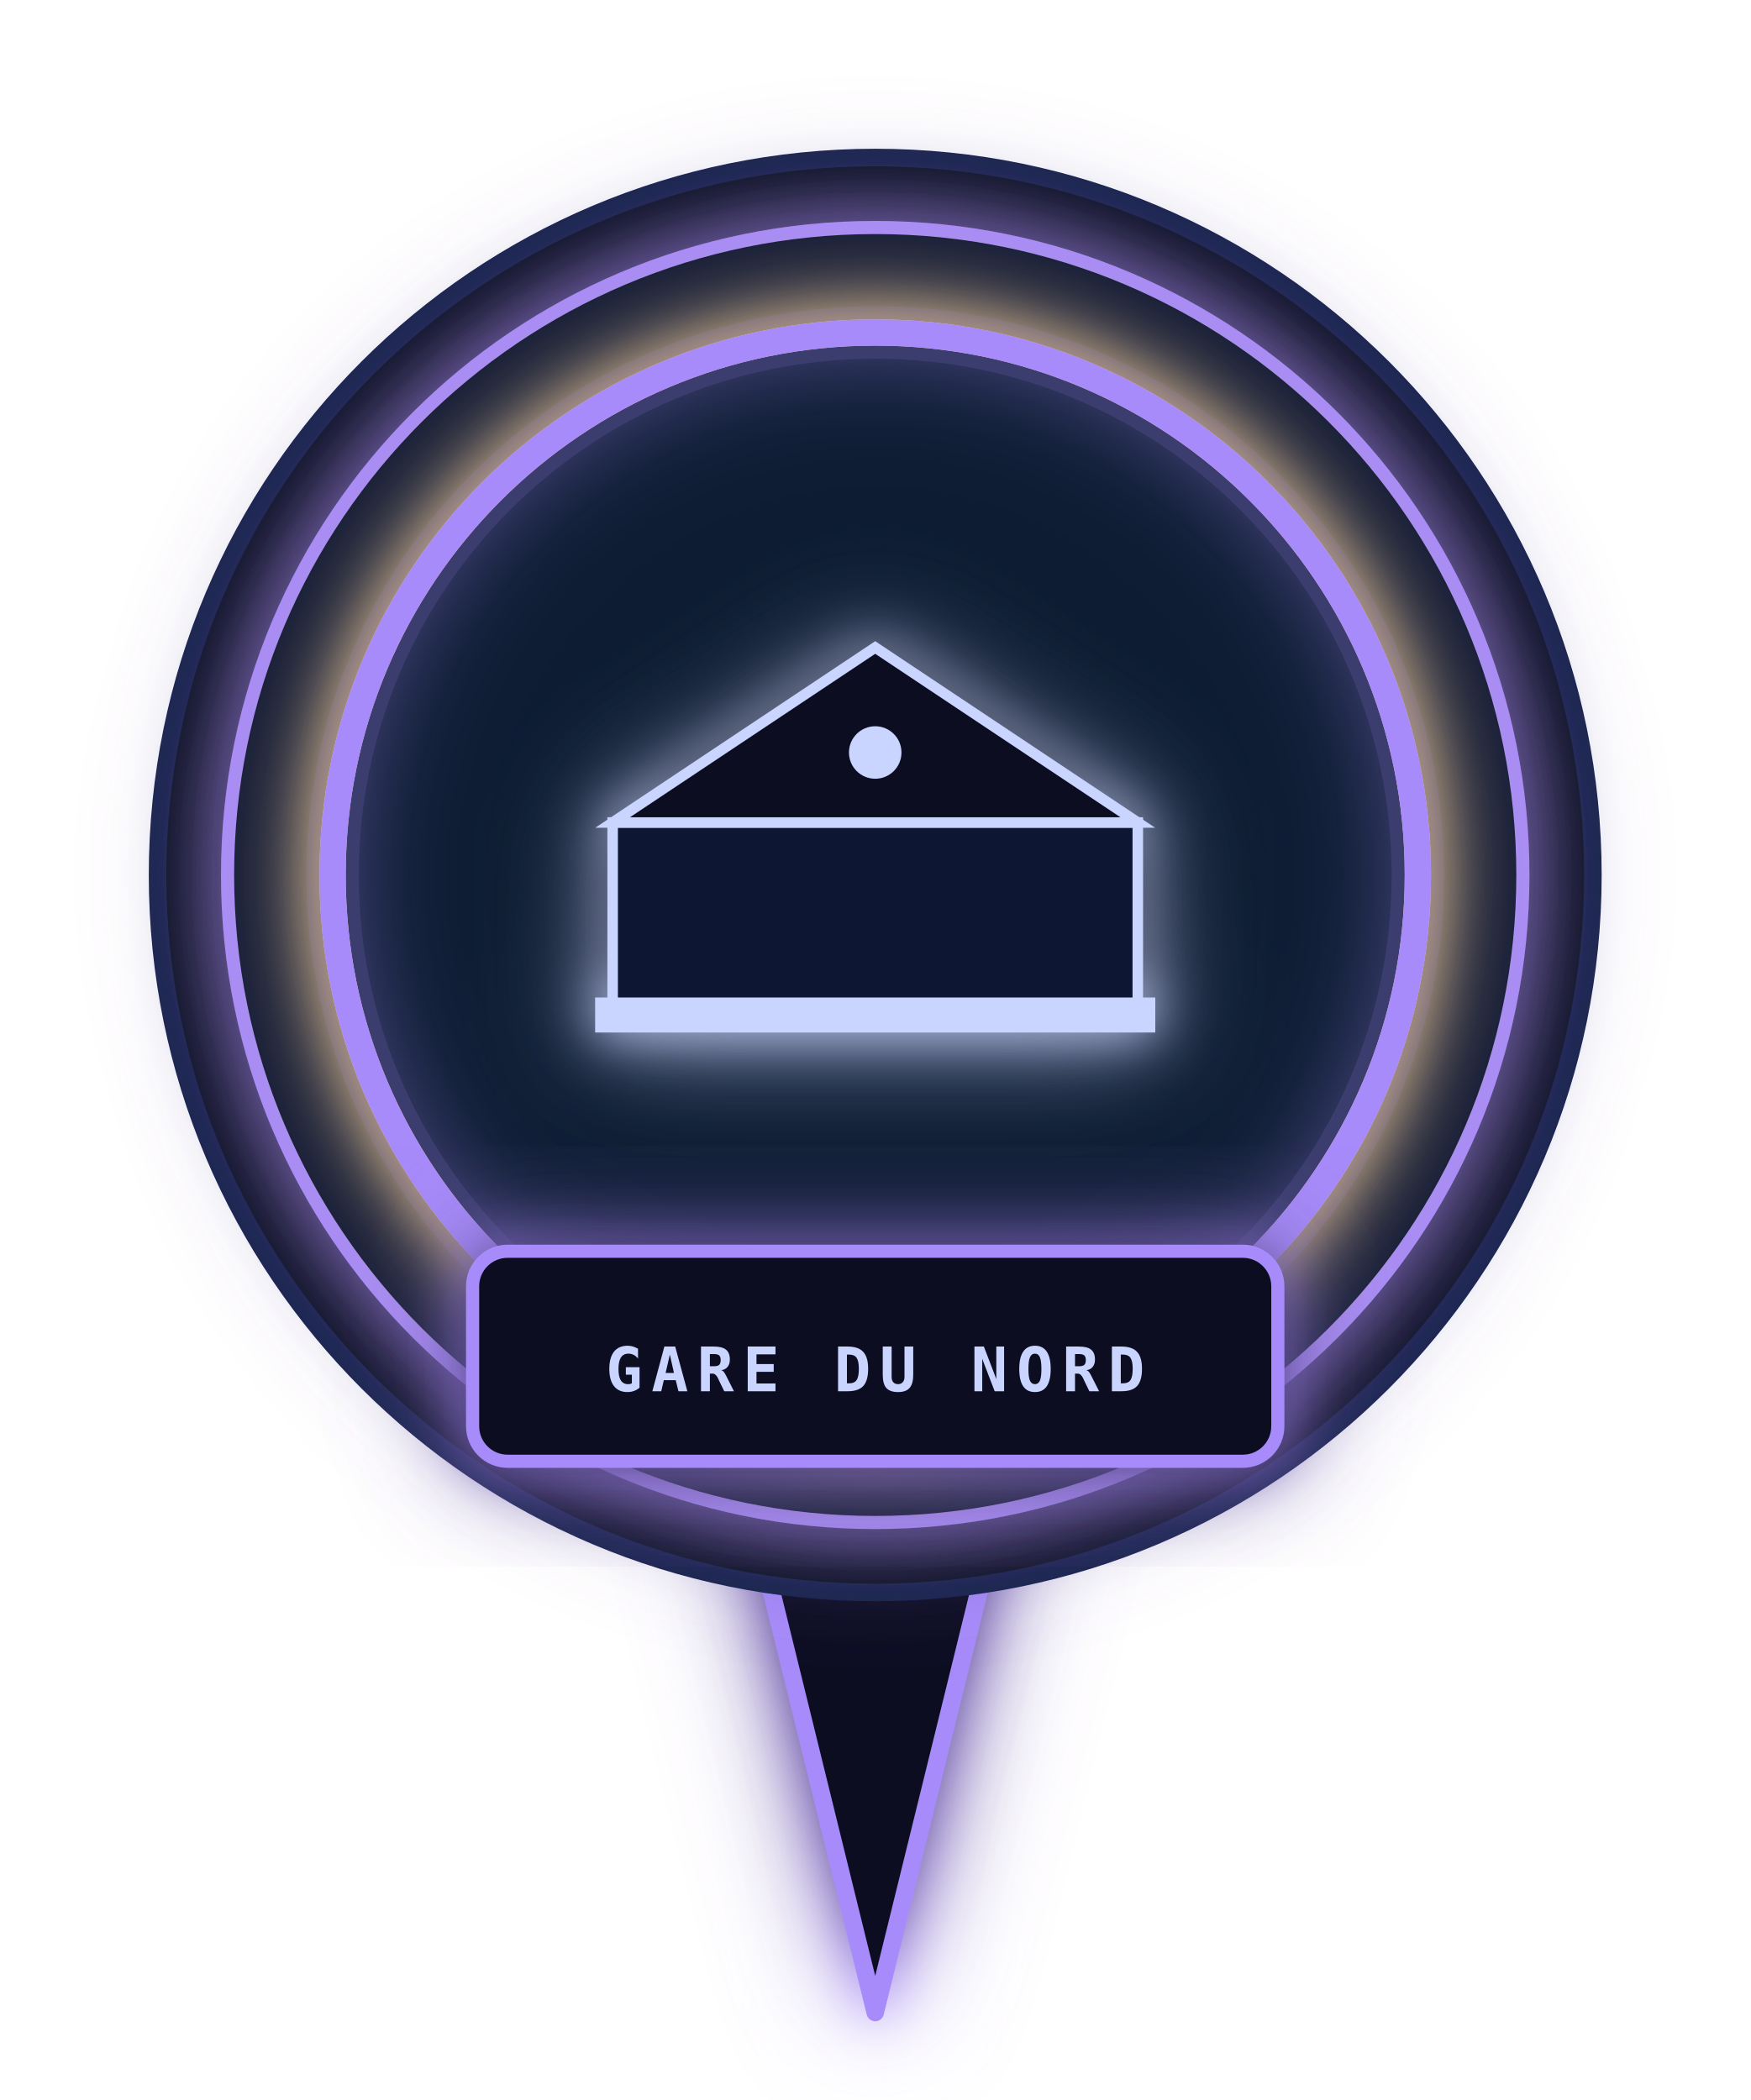
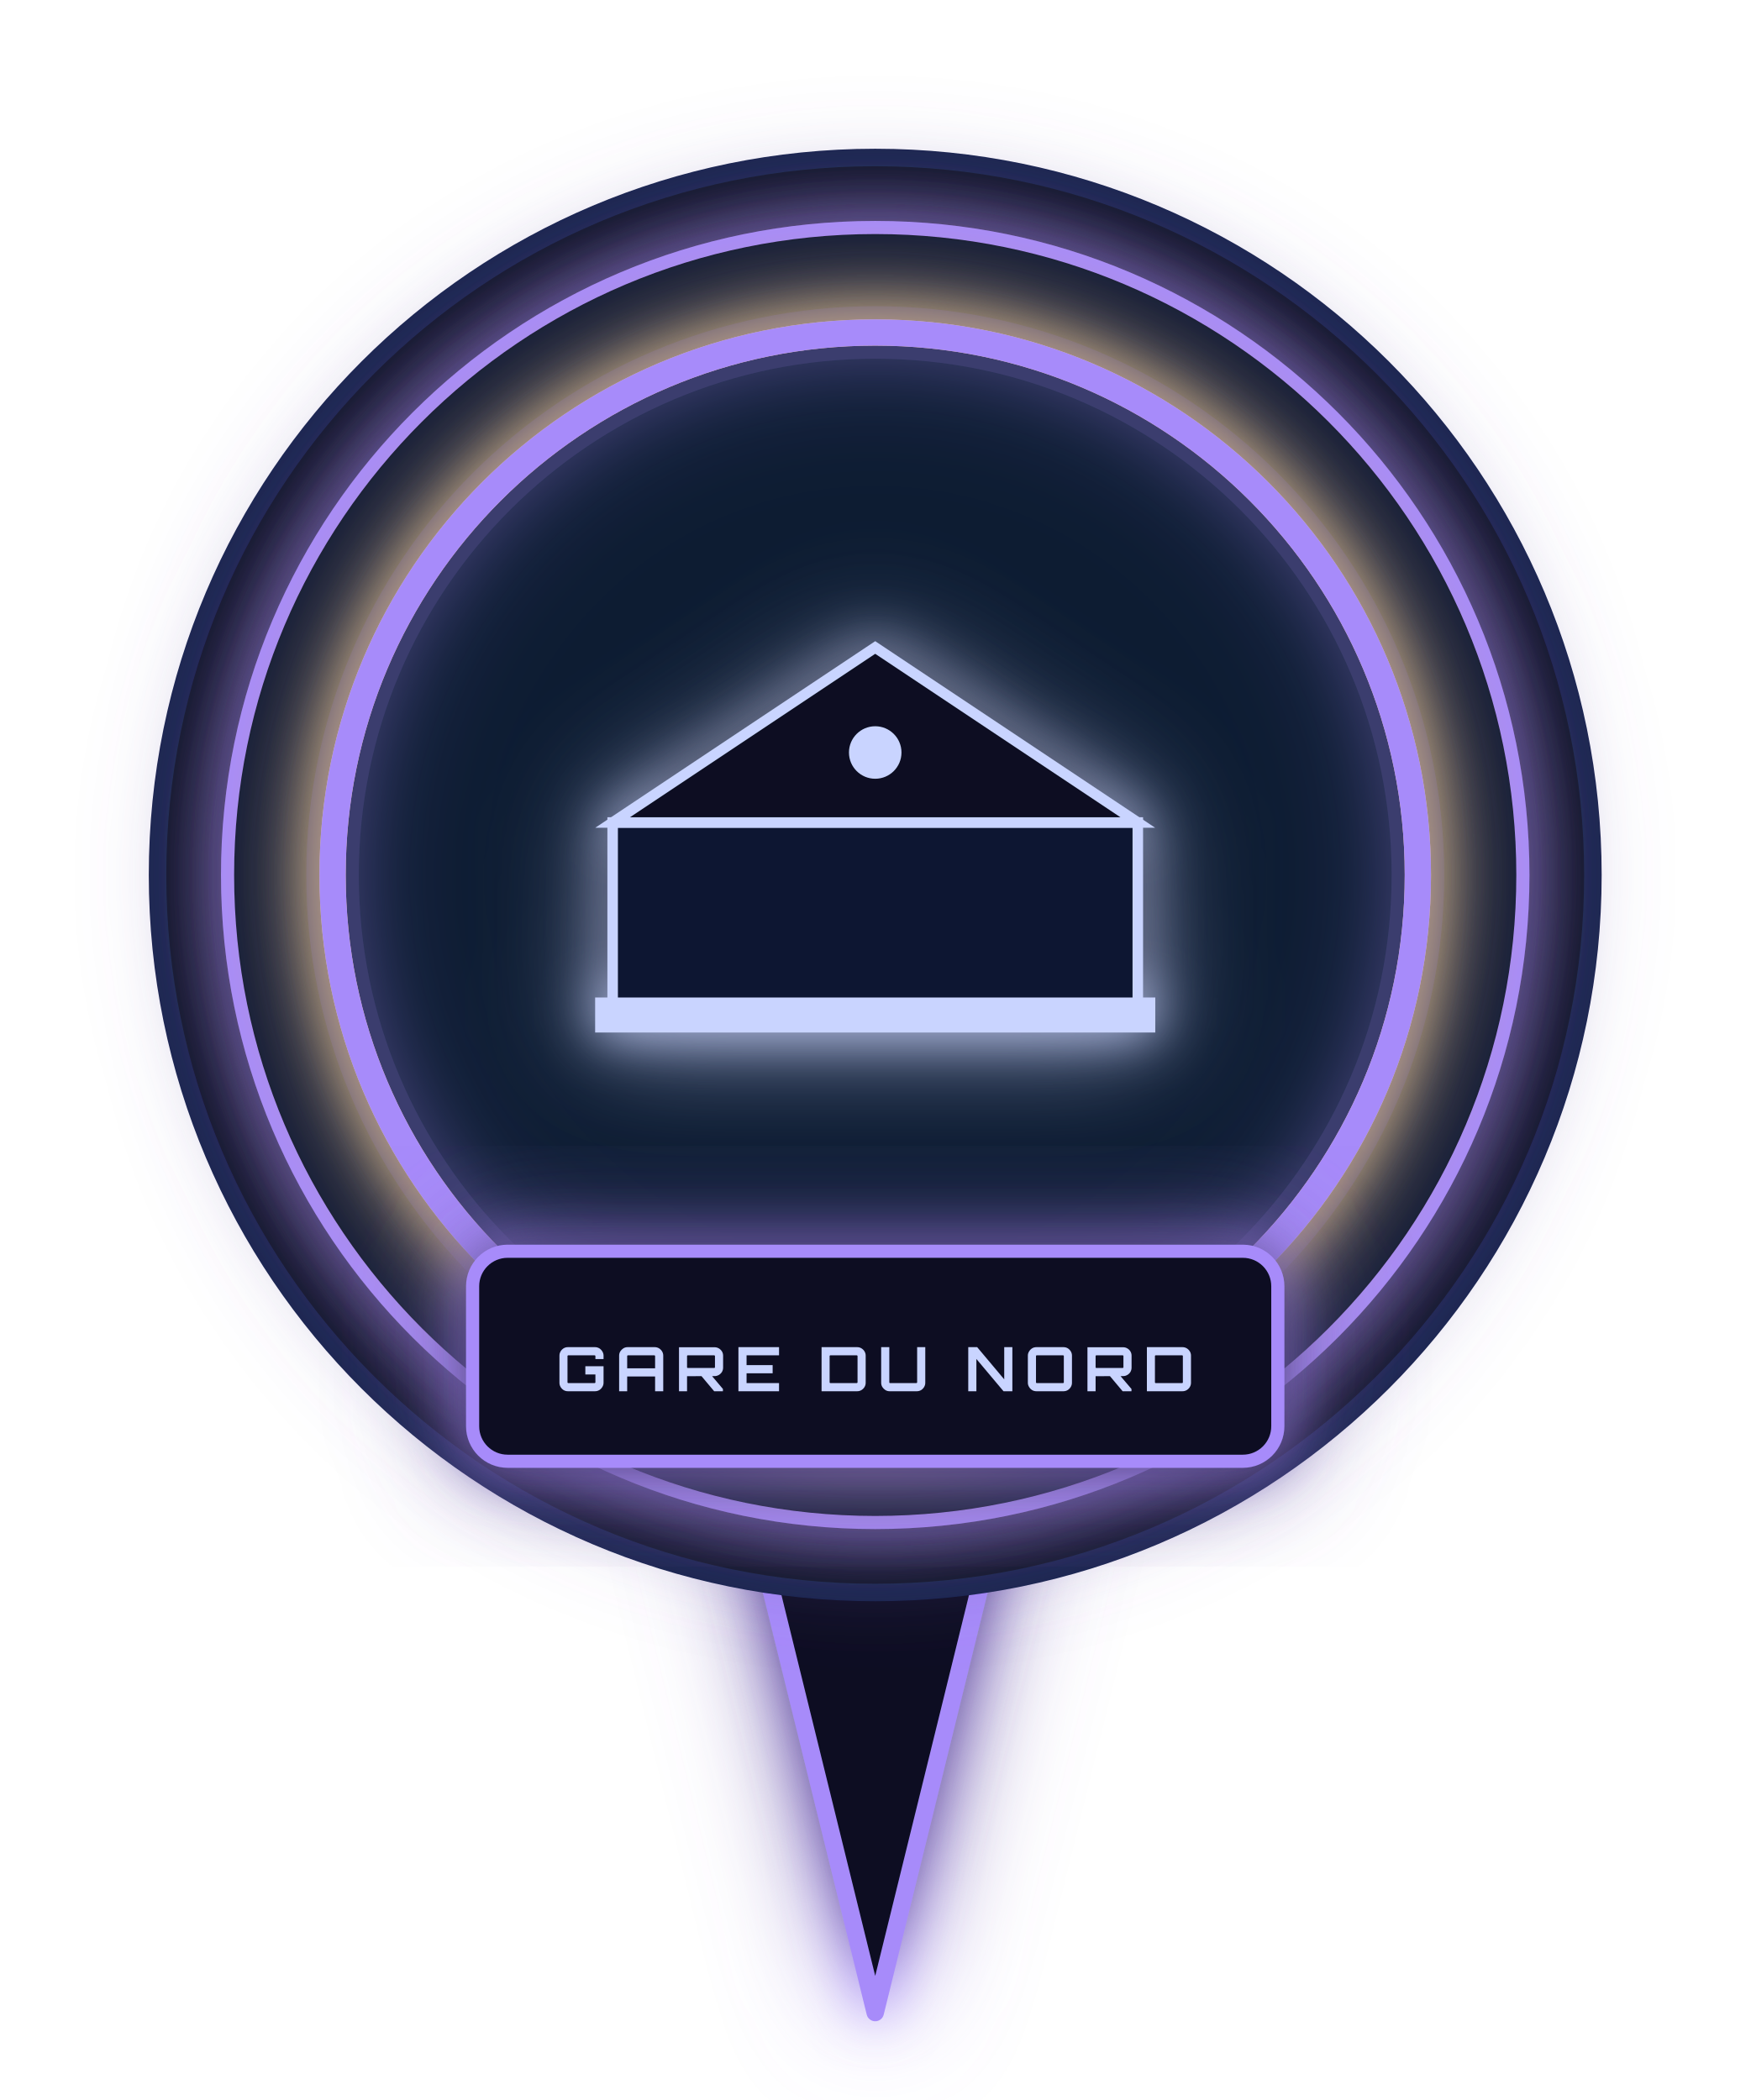
<svg xmlns="http://www.w3.org/2000/svg" viewBox="0 0 200 240" width="100%" height="100%">
  <defs>
    <filter id="neonGlow" x="-50%" y="-50%" width="200%" height="200%">
      <feGaussianBlur stdDeviation="3" result="blur1" />
      <feGaussianBlur stdDeviation="6" result="blur2" />
      <feMerge>
        <feMergeNode in="blur2" />
        <feMergeNode in="blur1" />
        <feMergeNode in="SourceGraphic" />
      </feMerge>
    </filter>
  </defs>
  <g>
    <path d="M 20,100 L 180,100 M 100,20 L 100,180" fill="none" stroke="#16224A" stroke-width="0.8" />
    <polygon points="100,230 84,165 116,165" fill="#0B1020" stroke="#A78BFA" stroke-width="2" filter="url(#neonGlow)" stroke-linejoin="round" />
    <circle cx="100" cy="100" r="82" fill="#0B1020" stroke="#16224A" stroke-width="2" />
    <circle cx="100" cy="100" r="74" fill="#0F1730" stroke="#A78BFA" stroke-width="1.5" filter="url(#neonGlow)" />
    <circle cx="100" cy="100" r="62" fill="#111A33" stroke="#FFE066" stroke-width="3" filter="url(#neonGlow)" />
    <circle id="station-accent" cx="100" cy="100" r="62" fill="none" stroke="#A78BFA" stroke-width="3" />
    <circle id="station-accent-bloom" cx="100" cy="100" r="62" fill="none" stroke="#A78BFA" stroke-width="6" opacity="0.3" filter="url(#neonGlow)" />
    <g id="station-glyph" transform="translate(100, 92)" filter="url(#neonGlow)">
      <rect x="-30" y="2" width="60" height="22" fill="#0F1730" stroke="#C9D4FF" stroke-width="1.2" />
      <polygon points="-30,2 0,-18 30,2" fill="#0B1020" stroke="#C9D4FF" stroke-width="1.2" />
      <circle cx="0" cy="-6" r="3" fill="#C9D4FF" />
      <rect x="-32" y="22" width="64" height="4" fill="#C9D4FF" />
    </g>
    <g transform="translate(100, 155)">
      <rect id="station-plate" x="-46" y="-12" width="92" height="24" rx="4" fill="#0B1020" stroke="#A78BFA" stroke-width="1.5" filter="url(#neonGlow)" />
-       <text id="station-label" x="0" y="4" font-family="'Orbitron', 'Share Tech Mono', monospace" font-size="7" font-weight="bold" fill="#C9D4FF" text-anchor="middle" letter-spacing="1">GARE DU NORD</text>
+       <g id="station-label" fill="#C9D4FF">
+         <path d="M-35.11,4.00 Q-35.38,4.00 -35.60,3.87 Q-35.82,3.73 -35.95,3.51 Q-36.08,3.29 -36.08,3.03 L-36.08,-0.07 Q-36.08,-0.33 -35.95,-0.55 Q-35.82,-0.77 -35.60,-0.91 Q-35.38,-1.04 -35.11,-1.04 L-32.02,-1.04 Q-31.76,-1.04 -31.53,-0.91 Q-31.31,-0.77 -31.18,-0.55 Q-31.04,-0.33 -31.04,-0.07 L-31.04,0.32 L-31.97,0.32 L-31.97,-0.03 Q-31.97,-0.06 -32.00,-0.08 Q-32.03,-0.11 -32.06,-0.11 L-35.08,-0.11 Q-35.11,-0.11 -35.13,-0.08 Q-35.16,-0.06 -35.16,-0.03 L-35.16,2.98 Q-35.16,3.02 -35.13,3.04 Q-35.11,3.07 -35.08,3.07 L-32.06,3.07 Q-32.03,3.07 -32.00,3.04 Q-31.97,3.02 -31.97,2.98 L-31.97,2.08 L-33.12,2.08 L-33.12,1.14 L-31.04,1.14 L-31.04,3.03 Q-31.04,3.29 -31.18,3.51 Q-31.31,3.73 -31.53,3.87 Q-31.76,4.00 -32.02,4.00 L-35.11,4.00 ZM-29.26,4.00 L-29.26,-0.07 Q-29.26,-0.33 -29.13,-0.55 Q-28.99,-0.77 -28.77,-0.91 Q-28.55,-1.04 -28.29,-1.04 L-25.20,-1.04 Q-24.93,-1.04 -24.71,-0.91 Q-24.48,-0.77 -24.35,-0.55 Q-24.22,-0.33 -24.22,-0.07 L-24.22,4.00 L-25.15,4.00 L-25.15,2.31 L-28.34,2.31 L-28.34,4.00 L-29.26,4.00 L-29.26,4.00 ZM-28.34,1.38 L-25.15,1.38 L-25.15,-0.03 Q-25.15,-0.06 -25.18,-0.08 Q-25.21,-0.11 -25.24,-0.11 L-28.25,-0.11 Q-28.29,-0.11 -28.31,-0.08 Q-28.34,-0.06 -28.34,-0.03 L-28.34,1.38 L-28.34,1.38 ZM-18.40,4.00 L-19.92,2.19 L-18.71,2.19 L-17.40,3.74 L-17.40,4.00 L-18.40,4.00 ZM-22.42,4.00 L-22.42,-1.03 L-18.36,-1.03 Q-18.10,-1.03 -17.87,-0.90 Q-17.65,-0.77 -17.51,-0.55 Q-17.38,-0.33 -17.38,-0.06 L-17.38,1.30 Q-17.38,1.56 -17.51,1.79 Q-17.65,2.01 -17.87,2.14 Q-18.10,2.27 -18.36,2.27 L-21.50,2.28 L-21.50,4.00 L-22.42,4.00 ZM-21.41,1.34 L-18.40,1.34 Q-18.37,1.34 -18.34,1.32 Q-18.31,1.30 -18.31,1.26 L-18.31,-0.03 Q-18.31,-0.06 -18.34,-0.08 Q-18.37,-0.11 -18.40,-0.11 L-21.41,-0.11 Q-21.45,-0.11 -21.47,-0.08 Q-21.50,-0.06 -21.50,-0.03 L-21.50,1.26 Q-21.50,1.30 -21.47,1.32 Q-21.45,1.34 -21.41,1.34 ZM-15.63,4.00 L-15.63,-1.04 L-10.99,-1.04 L-10.99,-0.11 L-14.70,-0.11 L-14.70,1.01 L-11.72,1.01 L-11.72,1.95 L-14.70,1.95 L-14.70,3.07 L-10.99,3.07 L-10.99,4.00 L-15.63,4.00 ZM-6.13,4.00 L-6.13,-1.04 L-2.07,-1.04 Q-1.80,-1.04 -1.58,-0.91 Q-1.35,-0.77 -1.22,-0.55 Q-1.09,-0.33 -1.09,-0.07 L-1.09,3.03 Q-1.09,3.29 -1.22,3.51 Q-1.35,3.73 -1.58,3.87 Q-1.80,4.00 -2.07,4.00 L-6.13,4.00 ZM-5.13,3.07 L-2.11,3.07 Q-2.08,3.07 -2.05,3.04 Q-2.02,3.02 -2.02,2.98 L-2.02,-0.03 Q-2.02,-0.06 -2.05,-0.08 Q-2.08,-0.11 -2.11,-0.11 L-5.13,-0.11 Q-5.16,-0.11 -5.19,-0.08 Q-5.21,-0.06 -5.21,-0.03 L-5.21,2.98 Q-5.21,3.02 -5.19,3.04 Q-5.16,3.07 -5.13,3.07 ZM1.65,4.00 Q1.39,4.00 1.17,3.87 Q0.95,3.73 0.81,3.51 Q0.68,3.29 0.68,3.03 L0.68,-1.04 L1.61,-1.04 L1.61,2.98 Q1.61,3.02 1.63,3.04 Q1.65,3.07 1.69,3.07 L4.70,3.07 Q4.73,3.07 4.76,3.04 Q4.79,3.02 4.79,2.98 L4.79,-1.04 L5.72,-1.04 L5.72,3.03 Q5.72,3.29 5.59,3.51 Q5.46,3.73 5.24,3.87 Q5.01,4.00 4.75,4.00 L1.65,4.00 L1.65,4.00 ZM10.63,4.00 L10.63,-1.04 L11.65,-1.04 L14.74,2.64 L14.74,-1.04 L15.67,-1.04 L15.67,4.00 L14.66,4.00 L11.56,0.31 L11.56,4.00 L10.63,4.00 ZM18.42,4.00 Q18.15,4.00 17.93,3.87 Q17.71,3.73 17.58,3.51 Q17.44,3.29 17.44,3.03 L17.44,-0.07 Q17.44,-0.33 17.58,-0.55 Q17.71,-0.77 17.93,-0.91 Q18.15,-1.04 18.42,-1.04 L21.51,-1.04 Q21.78,-1.04 22.00,-0.91 Q22.22,-0.77 22.35,-0.55 Q22.48,-0.33 22.48,-0.07 L22.48,3.03 Q22.48,3.29 22.35,3.51 Q22.22,3.73 22.00,3.87 Q21.78,4.00 21.51,4.00 L18.42,4.00 ZM18.45,3.07 L21.46,3.07 Q21.50,3.07 21.52,3.04 Q21.55,3.02 21.55,2.98 L21.55,-0.03 Q21.55,-0.06 21.52,-0.08 Q21.50,-0.11 21.46,-0.11 L18.45,-0.11 Q18.42,-0.11 18.39,-0.08 Q18.37,-0.06 18.37,-0.03 L18.37,2.98 Q18.37,3.02 18.39,3.04 Q18.42,3.07 18.45,3.07 ZM28.27,4.00 L26.75,2.19 L27.96,2.19 L29.28,3.74 L29.28,4.00 L28.27,4.00 ZM24.25,4.00 L24.25,-1.03 L28.31,-1.03 Q28.58,-1.03 28.80,-0.90 Q29.03,-0.77 29.16,-0.55 Q29.29,-0.33 29.29,-0.06 L29.29,1.30 Q29.29,1.56 29.16,1.79 Q29.03,2.01 28.80,2.14 Q28.58,2.27 28.31,2.27 L25.18,2.28 L25.18,4.00 L24.25,4.00 ZM25.26,1.34 L28.27,1.34 Q28.31,1.34 28.33,1.32 Q28.36,1.30 28.36,1.26 L28.36,-0.03 Q28.36,-0.06 28.33,-0.08 Q28.31,-0.11 28.27,-0.11 L25.26,-0.11 Q25.23,-0.11 25.20,-0.08 Q25.18,-0.06 25.18,-0.03 L25.18,1.26 Q25.18,1.30 25.20,1.32 Q25.23,1.34 25.26,1.34 ZM31.04,4.00 L31.04,-1.04 L35.10,-1.04 Q35.37,-1.04 35.59,-0.91 Q35.82,-0.77 35.95,-0.55 Q36.08,-0.33 36.08,-0.07 L36.08,3.03 Q36.08,3.29 35.95,3.51 Q35.82,3.73 35.59,3.87 Q35.37,4.00 35.10,4.00 L31.04,4.00 ZM32.04,3.07 L35.06,3.07 Q35.10,3.07 35.12,3.04 Q35.15,3.02 35.15,2.98 L35.15,-0.03 Q35.15,-0.06 35.12,-0.08 Q35.10,-0.11 35.06,-0.11 L32.04,-0.11 Q32.01,-0.11 31.98,-0.08 Q31.96,-0.06 31.96,-0.03 L31.96,2.98 Q31.96,3.02 31.98,3.04 Q32.01,3.07 32.04,3.07 Z" />
+       </g>
    </g>
  </g>
</svg>
